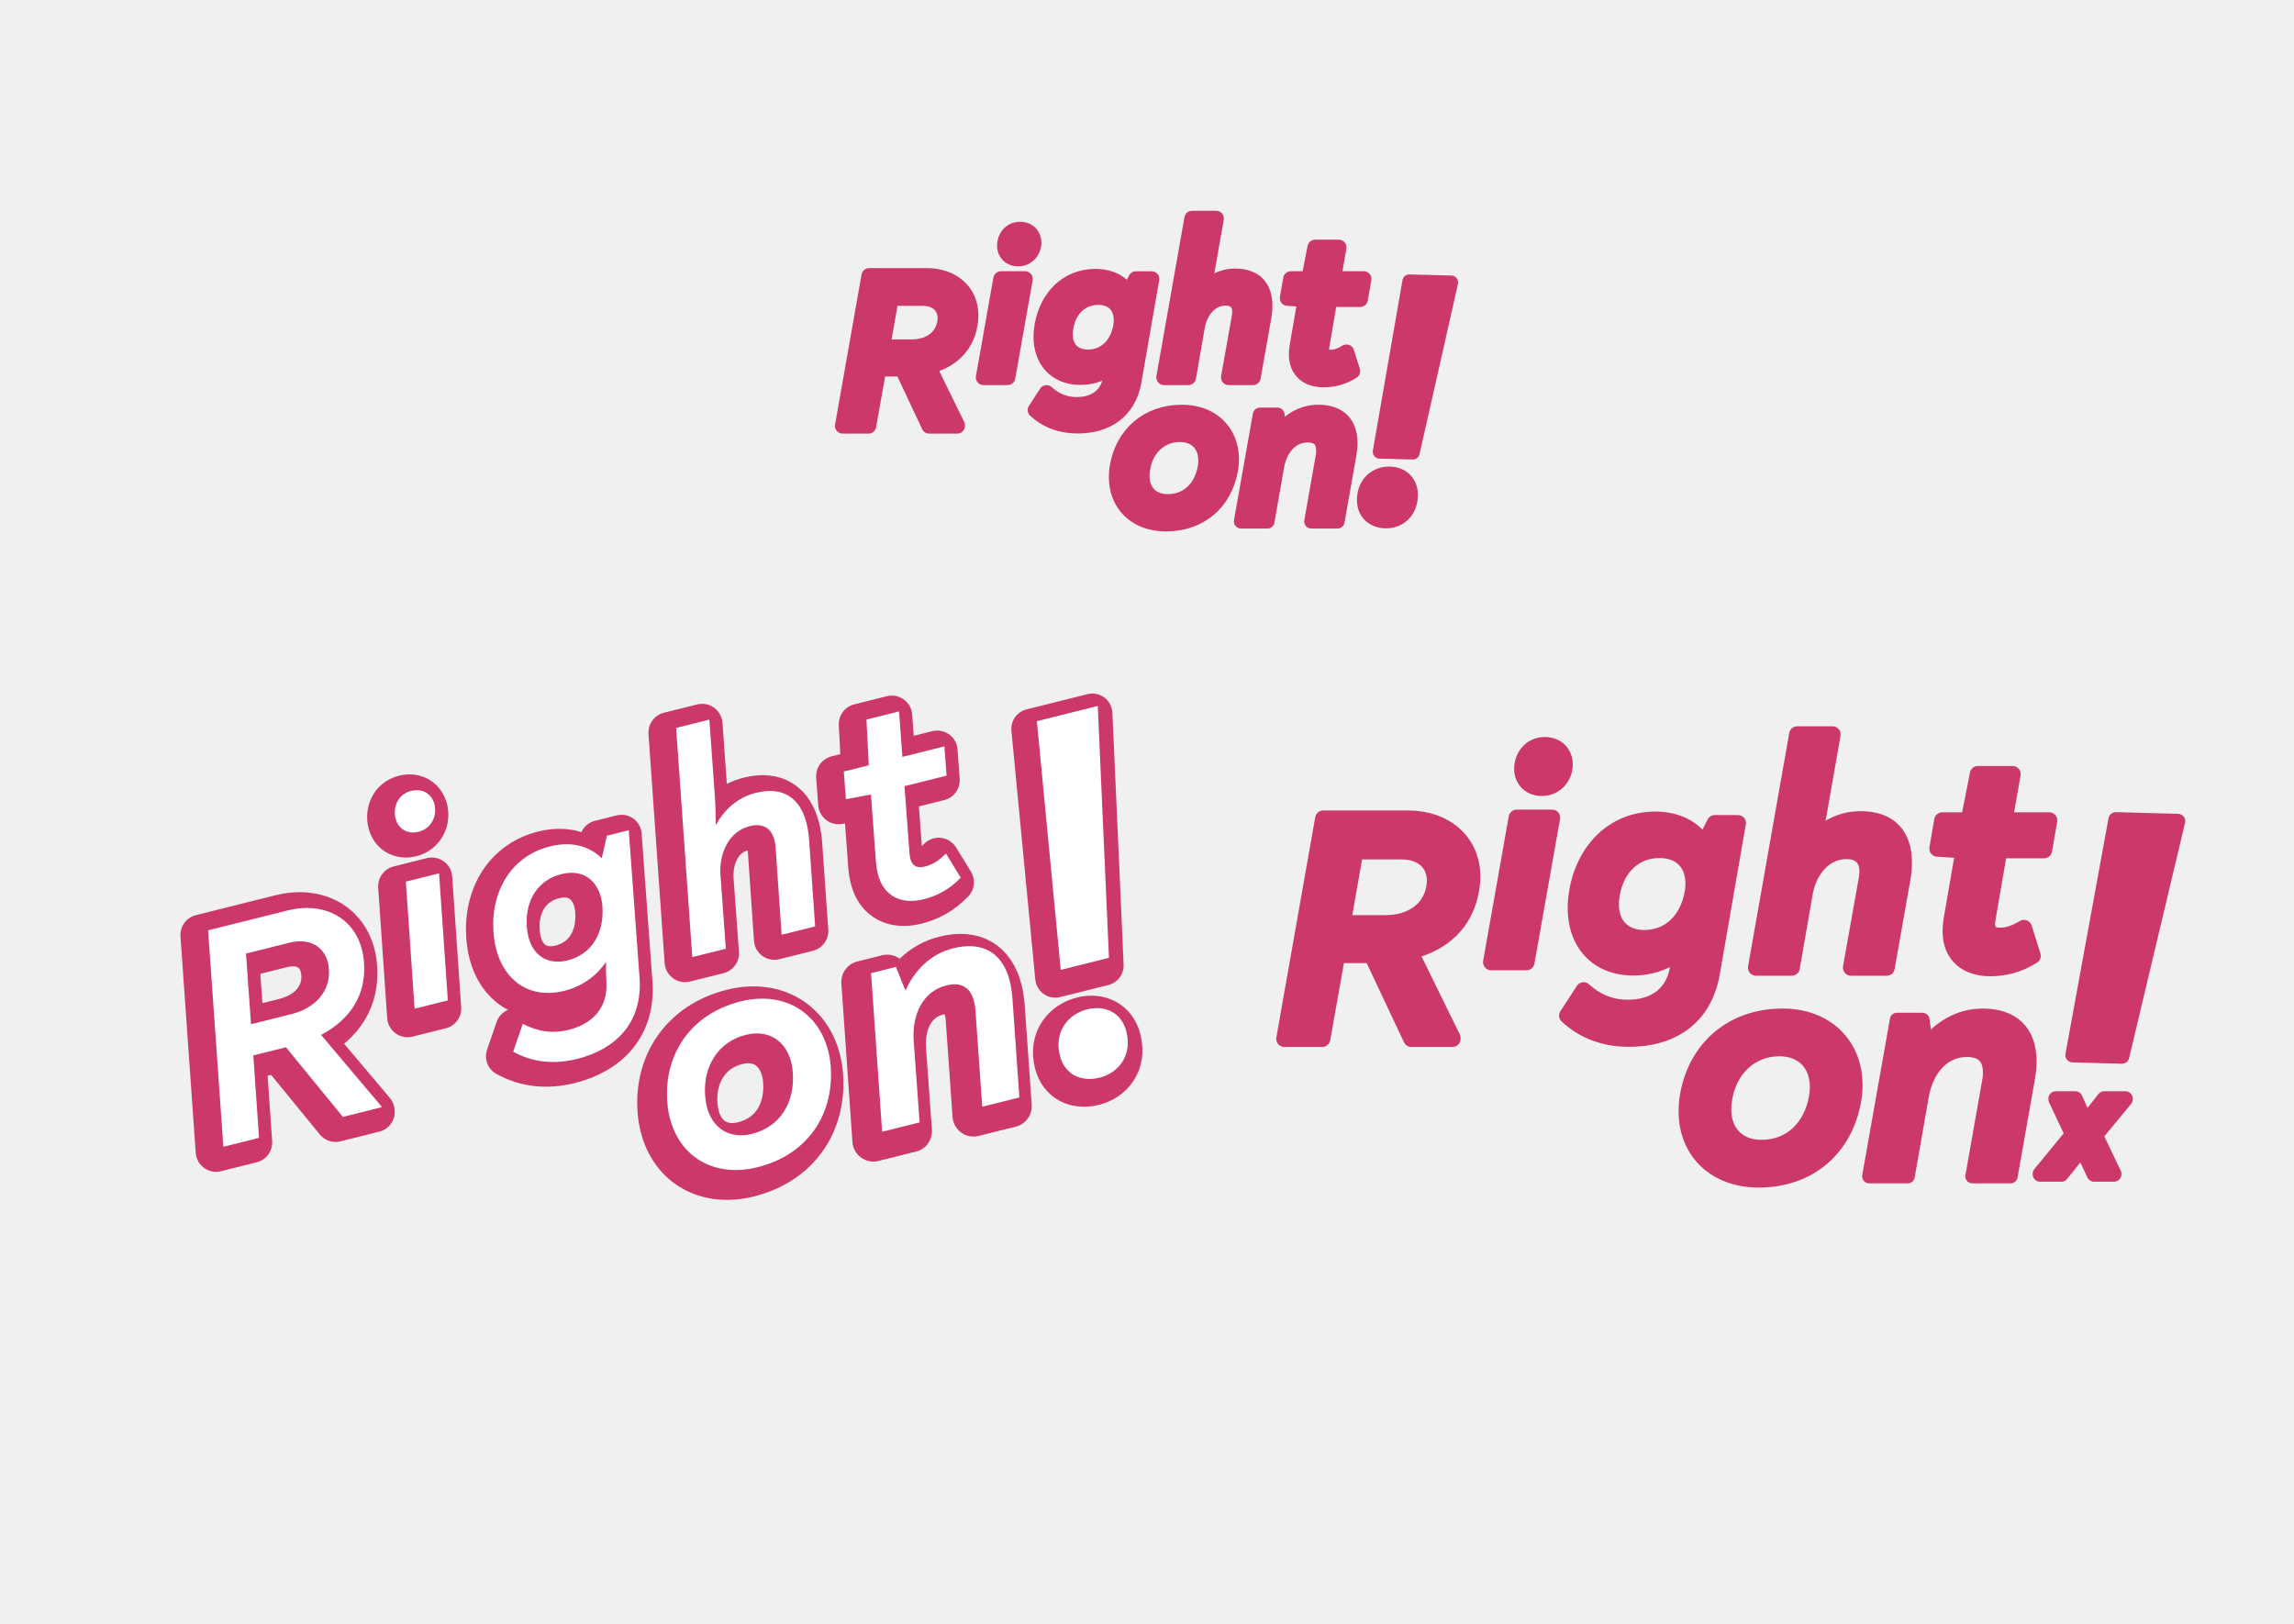
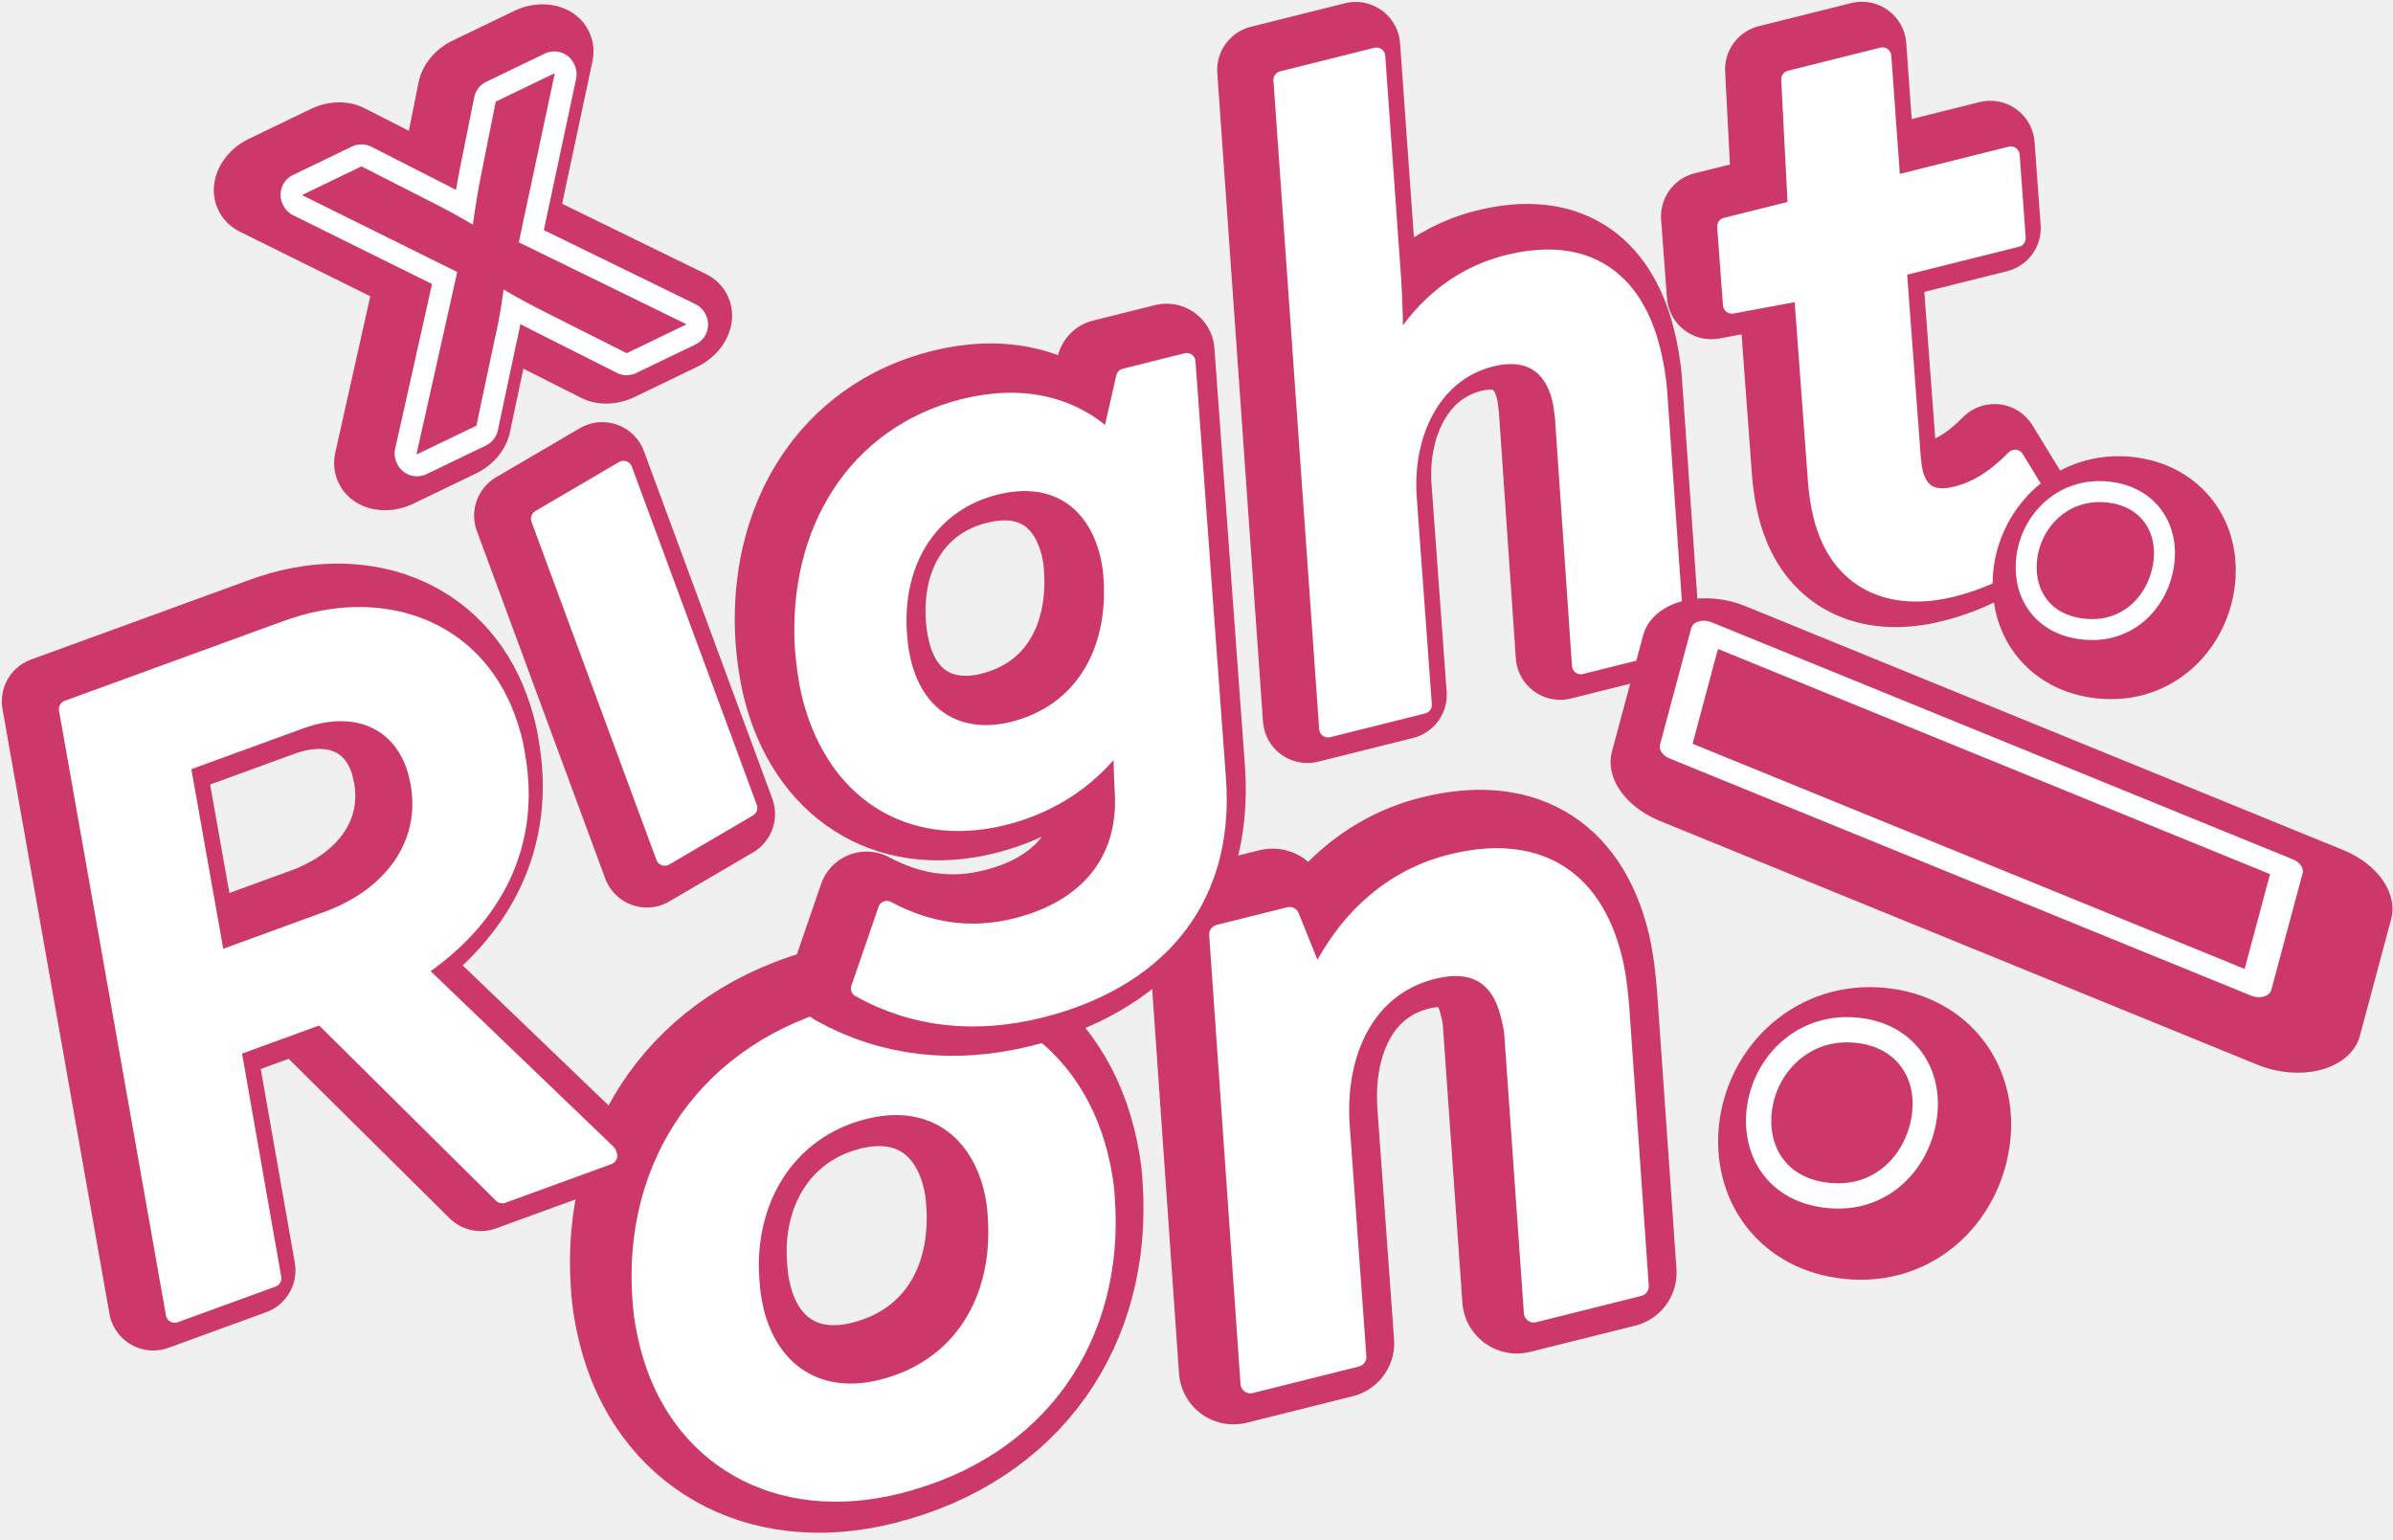
- <svg xmlns="http://www.w3.org/2000/svg" width="100%" height="100%" viewBox="0 0 842 596" version="1.1" xml:space="preserve" style="fill-rule:evenodd;clip-rule:evenodd;stroke-linecap:square;stroke-linejoin:round;stroke-miterlimit:1.414;">
-   <g transform="matrix(1,0,0,1,-892,0)">
-     <rect id="Artboard2" x="892" y="0" width="842" height="596" style="fill:none;" />
-     <g id="Artboard21">
-       <g transform="matrix(0.970147,-0.242518,0.242518,0.970147,-221.177,356.877)">
-         <g transform="matrix(1.68378,0,0,0.748035,-1123.48,149.863)">
-           <g transform="matrix(68.5065,0,0,154.204,1341.83,271.578)">
-             <path d="M0.62,-0.459C0.623,-0.473 0.624,-0.487 0.624,-0.501C0.624,-0.61 0.539,-0.68 0.426,-0.68L0.164,-0.68L0.044,0L0.161,0L0.207,-0.259L0.314,-0.259L0.436,0L0.563,0L0.563,-0.003L0.432,-0.27C0.535,-0.295 0.603,-0.36 0.62,-0.459ZM0.507,-0.467C0.495,-0.397 0.434,-0.357 0.357,-0.357L0.224,-0.357L0.263,-0.579L0.405,-0.579C0.47,-0.579 0.509,-0.542 0.509,-0.488C0.509,-0.481 0.508,-0.474 0.507,-0.467Z" style="fill:rgb(204,56,106);fill-rule:nonzero;stroke:rgb(204,56,106);stroke-width:0.13px;" />
+ <svg xmlns="http://www.w3.org/2000/svg" width="100%" height="100%" viewBox="0 0 272 175" version="1.1" xml:space="preserve" style="fill-rule:evenodd;clip-rule:evenodd;stroke-linecap:square;stroke-linejoin:round;stroke-miterlimit:1.414;">
+   <g transform="matrix(1,0,0,1,-1370.2,-313.76)">
+     <g transform="matrix(0.876449,0,0,0.876449,499.189,86.7554)">
+       <g transform="matrix(0.970147,-0.242518,0.242518,0.970147,-401.53,325.837)">
+         <g>
+           <g transform="matrix(128.845,0,0,128.845,1403.12,484.699)">
+             <path d="M0.243,0.012C0.39,0.012 0.491,-0.08 0.515,-0.215C0.518,-0.23 0.519,-0.246 0.519,-0.26C0.519,-0.376 0.436,-0.458 0.311,-0.458C0.164,-0.458 0.062,-0.364 0.039,-0.231C0.036,-0.215 0.035,-0.2 0.035,-0.185C0.035,-0.069 0.118,0.012 0.243,0.012ZM0.251,-0.084C0.185,-0.084 0.145,-0.127 0.145,-0.191C0.145,-0.201 0.146,-0.211 0.148,-0.222C0.161,-0.301 0.219,-0.362 0.302,-0.362C0.369,-0.362 0.409,-0.318 0.409,-0.254C0.409,-0.244 0.408,-0.234 0.406,-0.224C0.391,-0.141 0.334,-0.084 0.251,-0.084Z" style="fill:rgb(204,56,106);fill-rule:nonzero;stroke:rgb(204,56,106);stroke-width:0.11px;" />
          </g>
-           <g transform="matrix(68.5065,0,0,154.204,1390.33,235.842)">
-             <path d="M0.182,-0.59C0.224,-0.59 0.252,-0.625 0.252,-0.662C0.252,-0.695 0.23,-0.722 0.19,-0.722C0.147,-0.722 0.121,-0.686 0.121,-0.649C0.121,-0.617 0.143,-0.59 0.182,-0.59ZM0.031,-0.036L0.14,-0.036L0.213,-0.446L0.104,-0.446L0.031,-0.036Z" style="fill:rgb(204,56,106);fill-rule:nonzero;stroke:rgb(204,56,106);stroke-width:0.13px;" />
+           <g transform="matrix(128.845,0,0,128.845,1478.9,484.699)">
+             <path d="M0.347,-0.458C0.278,-0.458 0.223,-0.421 0.186,-0.374L0.176,-0.446L0.103,-0.446L0.024,0L0.134,0L0.174,-0.229C0.187,-0.303 0.233,-0.36 0.303,-0.36C0.347,-0.36 0.368,-0.337 0.368,-0.297C0.368,-0.29 0.368,-0.281 0.366,-0.272L0.318,0L0.427,0L0.476,-0.277C0.479,-0.295 0.481,-0.312 0.481,-0.327C0.481,-0.413 0.432,-0.458 0.347,-0.458Z" style="fill:rgb(204,56,106);fill-rule:nonzero;stroke:rgb(204,56,106);stroke-width:0.11px;" />
          </g>
-           <g transform="matrix(67.3155,0,0,151.523,1410.65,236.717)">
-             <path d="M0.472,-0.446L0.438,-0.379C0.407,-0.43 0.353,-0.457 0.285,-0.457C0.157,-0.457 0.064,-0.365 0.04,-0.233C0.037,-0.214 0.035,-0.197 0.035,-0.179C0.035,-0.069 0.103,0.008 0.216,0.008C0.273,0.008 0.326,-0.011 0.37,-0.05C0.364,-0.028 0.359,-0.005 0.355,0.016C0.34,0.092 0.283,0.134 0.199,0.134C0.145,0.134 0.1,0.115 0.06,0.079L0.008,0.159C0.059,0.207 0.125,0.232 0.203,0.232C0.333,0.232 0.438,0.169 0.463,0.026L0.545,-0.446L0.472,-0.446ZM0.402,-0.225C0.387,-0.144 0.333,-0.085 0.25,-0.085C0.189,-0.085 0.146,-0.123 0.146,-0.19C0.146,-0.201 0.147,-0.211 0.149,-0.223C0.164,-0.309 0.223,-0.361 0.298,-0.361C0.369,-0.361 0.405,-0.316 0.405,-0.255C0.405,-0.245 0.404,-0.235 0.402,-0.225Z" style="fill:rgb(204,56,106);fill-rule:nonzero;stroke:rgb(204,56,106);stroke-width:0.13px;" />
-           </g>
-           <g transform="matrix(68.5065,0,0,154.204,1452.33,237.08)">
-             <path d="M0.025,0L0.135,0L0.175,-0.23C0.187,-0.299 0.234,-0.36 0.304,-0.36C0.347,-0.36 0.369,-0.336 0.369,-0.297C0.369,-0.29 0.368,-0.283 0.367,-0.275L0.318,0L0.428,0L0.477,-0.277C0.48,-0.294 0.481,-0.31 0.481,-0.325C0.481,-0.408 0.437,-0.458 0.348,-0.458C0.287,-0.458 0.237,-0.43 0.199,-0.389C0.207,-0.421 0.213,-0.447 0.218,-0.475L0.261,-0.72L0.152,-0.72L0.025,0Z" style="fill:rgb(204,56,106);fill-rule:nonzero;stroke:rgb(204,56,106);stroke-width:0.13px;" />
-           </g>
-           <g transform="matrix(68.5065,0,0,154.204,1492.27,235.538)">
-             <path d="M0.201,0.01C0.246,0.01 0.289,-0.001 0.332,-0.028L0.305,-0.114C0.277,-0.097 0.254,-0.09 0.231,-0.09C0.206,-0.09 0.191,-0.1 0.191,-0.126C0.191,-0.132 0.192,-0.138 0.193,-0.145L0.229,-0.354L0.367,-0.354L0.383,-0.446L0.245,-0.446L0.27,-0.589L0.163,-0.589L0.135,-0.446L0.053,-0.446L0.038,-0.359L0.119,-0.354L0.082,-0.14C0.08,-0.127 0.079,-0.115 0.079,-0.104C0.079,-0.028 0.13,0.01 0.201,0.01Z" style="fill:rgb(204,56,106);fill-rule:nonzero;stroke:rgb(204,56,106);stroke-width:0.13px;" />
-           </g>
-         </g>
-         <g transform="matrix(1,0,0,1,-137.831,-77.7453)">
-           <g transform="matrix(128.845,0,0,128.845,1434.94,485.401)">
-             <path d="M0.243,0.012C0.39,0.012 0.491,-0.08 0.515,-0.215C0.518,-0.23 0.519,-0.246 0.519,-0.26C0.519,-0.376 0.436,-0.458 0.311,-0.458C0.164,-0.458 0.062,-0.364 0.039,-0.231C0.036,-0.215 0.035,-0.2 0.035,-0.185C0.035,-0.069 0.118,0.012 0.243,0.012ZM0.251,-0.084C0.185,-0.084 0.145,-0.127 0.145,-0.191C0.145,-0.201 0.146,-0.211 0.148,-0.222C0.161,-0.301 0.219,-0.362 0.302,-0.362C0.369,-0.362 0.409,-0.318 0.409,-0.254C0.409,-0.244 0.408,-0.234 0.406,-0.224C0.391,-0.141 0.334,-0.084 0.251,-0.084Z" style="fill:rgb(204,56,106);fill-rule:nonzero;stroke:rgb(204,56,106);stroke-width:0.12px;" />
-           </g>
-           <g transform="matrix(128.845,0,0,128.845,1510.72,485.401)">
-             <path d="M0.347,-0.458C0.278,-0.458 0.223,-0.421 0.186,-0.374L0.176,-0.446L0.103,-0.446L0.024,0L0.134,0L0.174,-0.229C0.187,-0.303 0.233,-0.36 0.303,-0.36C0.347,-0.36 0.368,-0.337 0.368,-0.297C0.368,-0.29 0.368,-0.281 0.366,-0.272L0.318,0L0.427,0L0.476,-0.277C0.479,-0.295 0.481,-0.312 0.481,-0.327C0.481,-0.413 0.432,-0.458 0.347,-0.458Z" style="fill:rgb(204,56,106);fill-rule:nonzero;stroke:rgb(204,56,106);stroke-width:0.12px;" />
-           </g>
-           <g transform="matrix(184.342,0,0,184.342,1578.14,483.189)">
-             <path d="M0.081,-0.215L0.18,-0.215L0.211,-0.367L0.28,-0.707L0.155,-0.707L0.081,-0.215ZM0.104,0.012C0.142,0.012 0.178,-0.014 0.178,-0.064C0.178,-0.103 0.15,-0.126 0.113,-0.126C0.075,-0.126 0.038,-0.1 0.038,-0.05C0.038,-0.011 0.066,0.012 0.104,0.012Z" style="fill:rgb(204,56,106);fill-rule:nonzero;stroke:rgb(204,56,106);stroke-width:0.08px;" />
-           </g>
-         </g>
-         <g transform="matrix(1.68378,0,0,0.748035,-1123.48,147.863)">
-           <g transform="matrix(68.5065,0,0,154.204,1343.61,272.915)">
-             <path d="M0.62,-0.459C0.623,-0.473 0.624,-0.487 0.624,-0.501C0.624,-0.61 0.539,-0.68 0.426,-0.68L0.164,-0.68L0.044,0L0.161,0L0.207,-0.259L0.314,-0.259L0.436,0L0.563,0L0.563,-0.003L0.432,-0.27C0.535,-0.295 0.603,-0.36 0.62,-0.459ZM0.507,-0.467C0.495,-0.397 0.434,-0.357 0.357,-0.357L0.224,-0.357L0.263,-0.579L0.405,-0.579C0.47,-0.579 0.509,-0.542 0.509,-0.488C0.509,-0.481 0.508,-0.474 0.507,-0.467Z" style="fill:white;fill-rule:nonzero;" />
-           </g>
-           <g transform="matrix(68.5065,0,0,154.204,1392.11,237.178)">
-             <path d="M0.182,-0.59C0.224,-0.59 0.252,-0.625 0.252,-0.662C0.252,-0.695 0.23,-0.722 0.19,-0.722C0.147,-0.722 0.121,-0.686 0.121,-0.649C0.121,-0.617 0.143,-0.59 0.182,-0.59ZM0.033,-0.047L0.142,-0.047L0.213,-0.446L0.104,-0.446L0.033,-0.047Z" style="fill:white;fill-rule:nonzero;" />
-           </g>
-           <g transform="matrix(67.3155,0,0,151.523,1412.41,238.031)">
-             <path d="M0.472,-0.446L0.438,-0.379C0.407,-0.43 0.353,-0.457 0.285,-0.457C0.157,-0.457 0.064,-0.365 0.04,-0.233C0.037,-0.214 0.035,-0.197 0.035,-0.179C0.035,-0.069 0.103,0.008 0.216,0.008C0.273,0.008 0.326,-0.011 0.37,-0.05C0.364,-0.028 0.359,-0.005 0.355,0.016C0.34,0.092 0.283,0.134 0.199,0.134C0.145,0.134 0.1,0.115 0.06,0.079L0.008,0.159C0.059,0.207 0.125,0.232 0.203,0.232C0.333,0.232 0.438,0.169 0.463,0.026L0.545,-0.446L0.472,-0.446ZM0.402,-0.225C0.387,-0.144 0.333,-0.085 0.25,-0.085C0.189,-0.085 0.146,-0.123 0.146,-0.19C0.146,-0.201 0.147,-0.211 0.149,-0.223C0.164,-0.309 0.223,-0.361 0.298,-0.361C0.369,-0.361 0.405,-0.316 0.405,-0.255C0.405,-0.245 0.404,-0.235 0.402,-0.225Z" style="fill:white;fill-rule:nonzero;" />
-           </g>
-           <g transform="matrix(68.5065,0,0,154.204,1454.11,238.417)">
-             <path d="M0.025,0L0.135,0L0.175,-0.23C0.187,-0.299 0.234,-0.36 0.304,-0.36C0.347,-0.36 0.369,-0.336 0.369,-0.297C0.369,-0.29 0.368,-0.283 0.367,-0.275L0.318,0L0.428,0L0.477,-0.277C0.48,-0.294 0.481,-0.31 0.481,-0.325C0.481,-0.408 0.437,-0.458 0.348,-0.458C0.287,-0.458 0.237,-0.43 0.199,-0.389C0.207,-0.421 0.213,-0.447 0.218,-0.475L0.261,-0.72L0.152,-0.72L0.025,0Z" style="fill:white;fill-rule:nonzero;" />
-           </g>
-           <g transform="matrix(68.5065,0,0,154.204,1494.05,236.875)">
-             <path d="M0.201,0.01C0.246,0.01 0.289,-0.001 0.332,-0.028L0.305,-0.114C0.277,-0.097 0.254,-0.09 0.231,-0.09C0.206,-0.09 0.191,-0.1 0.191,-0.126C0.191,-0.132 0.192,-0.138 0.193,-0.145L0.229,-0.354L0.367,-0.354L0.383,-0.446L0.245,-0.446L0.27,-0.589L0.163,-0.589L0.135,-0.446L0.053,-0.446L0.038,-0.359L0.119,-0.354L0.082,-0.14C0.08,-0.127 0.079,-0.115 0.079,-0.104C0.079,-0.028 0.13,0.01 0.201,0.01Z" style="fill:white;fill-rule:nonzero;" />
-           </g>
-         </g>
-         <g transform="matrix(1,0,0,1,-129.956,-80.1017)">
-           <g transform="matrix(128.845,0,0,128.845,1430.94,485.401)">
-             <path d="M0.243,0.012C0.39,0.012 0.491,-0.08 0.515,-0.215C0.518,-0.23 0.519,-0.246 0.519,-0.26C0.519,-0.376 0.436,-0.458 0.311,-0.458C0.164,-0.458 0.062,-0.364 0.039,-0.231C0.036,-0.215 0.035,-0.2 0.035,-0.185C0.035,-0.069 0.118,0.012 0.243,0.012ZM0.251,-0.084C0.185,-0.084 0.145,-0.127 0.145,-0.191C0.145,-0.201 0.146,-0.211 0.148,-0.222C0.161,-0.301 0.219,-0.362 0.302,-0.362C0.369,-0.362 0.409,-0.318 0.409,-0.254C0.409,-0.244 0.408,-0.234 0.406,-0.224C0.391,-0.141 0.334,-0.084 0.251,-0.084Z" style="fill:white;fill-rule:nonzero;" />
-           </g>
-           <g transform="matrix(128.845,0,0,128.845,1506.72,485.401)">
-             <path d="M0.347,-0.458C0.278,-0.458 0.223,-0.421 0.186,-0.374L0.176,-0.446L0.103,-0.446L0.024,0L0.134,0L0.174,-0.229C0.187,-0.303 0.233,-0.36 0.303,-0.36C0.347,-0.36 0.368,-0.337 0.368,-0.297C0.368,-0.29 0.368,-0.281 0.366,-0.272L0.318,0L0.427,0L0.476,-0.277C0.479,-0.295 0.481,-0.312 0.481,-0.327C0.481,-0.413 0.432,-0.458 0.347,-0.458Z" style="fill:white;fill-rule:nonzero;" />
-           </g>
-           <g transform="matrix(184.342,0,0,184.342,1572.89,483.289)">
-             <path d="M0.081,-0.215L0.18,-0.215L0.28,-0.707L0.155,-0.707L0.081,-0.215ZM0.104,0.012C0.142,0.012 0.178,-0.014 0.178,-0.064C0.178,-0.103 0.15,-0.126 0.113,-0.126C0.075,-0.126 0.038,-0.1 0.038,-0.05C0.038,-0.011 0.066,0.012 0.104,0.012Z" style="fill:white;fill-rule:nonzero;" />
+           <g transform="matrix(1,0,0,1,3.26718,-0.416053)">
+             <g transform="matrix(128.845,0,0,128.845,1401.55,487.367)">
+               <path d="M0.243,0.012C0.39,0.012 0.491,-0.08 0.515,-0.215C0.518,-0.23 0.519,-0.246 0.519,-0.26C0.519,-0.376 0.436,-0.458 0.311,-0.458C0.164,-0.458 0.062,-0.364 0.039,-0.231C0.036,-0.215 0.035,-0.2 0.035,-0.185C0.035,-0.069 0.118,0.012 0.243,0.012ZM0.251,-0.084C0.185,-0.084 0.145,-0.127 0.145,-0.191C0.145,-0.201 0.146,-0.211 0.148,-0.222C0.161,-0.301 0.219,-0.362 0.302,-0.362C0.369,-0.362 0.409,-0.318 0.409,-0.254C0.409,-0.244 0.408,-0.234 0.406,-0.224C0.391,-0.141 0.334,-0.084 0.251,-0.084Z" style="fill:white;fill-rule:nonzero;stroke:white;stroke-width:0.02px;stroke-linecap:butt;" />
+             </g>
+             <g transform="matrix(128.845,0,0,128.845,1477.33,487.367)">
+               <path d="M0.347,-0.458C0.278,-0.458 0.223,-0.421 0.186,-0.374L0.176,-0.446L0.103,-0.446L0.024,0L0.134,0L0.174,-0.229C0.187,-0.303 0.233,-0.36 0.303,-0.36C0.347,-0.36 0.368,-0.337 0.368,-0.297C0.368,-0.29 0.368,-0.281 0.366,-0.272L0.318,0L0.427,0L0.476,-0.277C0.479,-0.295 0.481,-0.312 0.481,-0.327C0.481,-0.413 0.432,-0.458 0.347,-0.458Z" style="fill:white;fill-rule:nonzero;stroke:white;stroke-width:0.02px;stroke-linecap:butt;" />
+             </g>
          </g>
        </g>
      </g>
-       <g transform="matrix(0.681221,0,0,0.681221,415.968,-84.8223)">
-         <g transform="matrix(1.73591,0,0,0.771194,-1194.98,143.543)">
-           <g transform="matrix(68.5065,0,0,154.204,1349.48,272.915)">
-             <path d="M0.62,-0.459C0.623,-0.473 0.624,-0.487 0.624,-0.501C0.624,-0.61 0.539,-0.68 0.426,-0.68L0.164,-0.68L0.044,0L0.161,0L0.207,-0.259L0.314,-0.259L0.436,0L0.563,0L0.563,-0.003L0.432,-0.27C0.535,-0.295 0.603,-0.36 0.62,-0.459ZM0.507,-0.467C0.495,-0.397 0.434,-0.357 0.357,-0.357L0.224,-0.357L0.263,-0.579L0.405,-0.579C0.47,-0.579 0.509,-0.542 0.509,-0.488C0.509,-0.481 0.508,-0.474 0.507,-0.467Z" style="fill:rgb(204,56,106);fill-rule:nonzero;stroke:rgb(204,56,106);stroke-width:0.07px;stroke-linecap:butt;" />
+       <g transform="matrix(1.63351,-0.408347,0.181412,0.725704,-1245.85,773.903)">
+         <g transform="matrix(68.1314,-16.1152,7.15934,153.359,1348.64,285.166)">
+           <path d="M0.62,-0.459C0.623,-0.473 0.624,-0.487 0.624,-0.501C0.624,-0.61 0.539,-0.68 0.426,-0.68L0.164,-0.68L0.044,0L0.161,0L0.207,-0.259L0.314,-0.259L0.436,0L0.563,0L0.563,-0.003L0.432,-0.27C0.535,-0.295 0.603,-0.36 0.62,-0.459ZM0.507,-0.467C0.495,-0.397 0.434,-0.357 0.357,-0.357L0.224,-0.357L0.263,-0.579L0.405,-0.579C0.47,-0.579 0.509,-0.542 0.509,-0.488C0.509,-0.481 0.508,-0.474 0.507,-0.467Z" style="fill:rgb(204,56,106);fill-rule:nonzero;stroke:rgb(204,56,106);stroke-width:0.1px;stroke-miterlimit:2;" />
+         </g>
+         <g transform="matrix(67.3155,0,2.1028e-15,151.523,1408.49,234.123)">
+           <path d="M0.472,-0.446L0.438,-0.379C0.407,-0.43 0.353,-0.457 0.285,-0.457C0.157,-0.457 0.064,-0.365 0.04,-0.233C0.037,-0.214 0.035,-0.197 0.035,-0.179C0.035,-0.069 0.103,0.008 0.216,0.008C0.273,0.008 0.326,-0.011 0.37,-0.05C0.364,-0.028 0.359,-0.005 0.355,0.016C0.34,0.092 0.283,0.134 0.199,0.134C0.145,0.134 0.1,0.115 0.06,0.079L0.008,0.159C0.059,0.207 0.125,0.232 0.203,0.232C0.333,0.232 0.438,0.169 0.463,0.026L0.545,-0.446L0.472,-0.446ZM0.402,-0.225C0.387,-0.144 0.333,-0.085 0.25,-0.085C0.189,-0.085 0.146,-0.123 0.146,-0.19C0.146,-0.201 0.147,-0.211 0.149,-0.223C0.164,-0.309 0.223,-0.361 0.298,-0.361C0.369,-0.361 0.405,-0.316 0.405,-0.255C0.405,-0.245 0.404,-0.235 0.402,-0.225Z" style="fill:rgb(204,56,106);fill-rule:nonzero;stroke:rgb(204,56,106);stroke-width:0.11px;stroke-miterlimit:2;" />
+         </g>
+         <g transform="matrix(68.5065,0,4.28001e-15,154.204,1447.14,234.162)">
+           <path d="M0.025,0L0.135,0L0.175,-0.23C0.187,-0.299 0.234,-0.36 0.304,-0.36C0.347,-0.36 0.369,-0.336 0.369,-0.297C0.369,-0.29 0.368,-0.283 0.367,-0.275L0.318,0L0.428,0L0.477,-0.277C0.48,-0.294 0.481,-0.31 0.481,-0.325C0.481,-0.408 0.437,-0.458 0.348,-0.458C0.287,-0.458 0.237,-0.43 0.199,-0.389C0.207,-0.421 0.213,-0.447 0.218,-0.475L0.261,-0.72L0.152,-0.72L0.025,0Z" style="fill:rgb(204,56,106);fill-rule:nonzero;stroke:rgb(204,56,106);stroke-width:0.1px;stroke-miterlimit:2;" />
+         </g>
+         <g transform="matrix(68.5065,0,2.14001e-15,154.204,1484.35,235.214)">
+           <path d="M0.201,0.01C0.246,0.01 0.289,-0.001 0.332,-0.028L0.305,-0.114C0.277,-0.097 0.254,-0.09 0.231,-0.09C0.206,-0.09 0.191,-0.1 0.191,-0.126C0.191,-0.132 0.192,-0.138 0.193,-0.145L0.229,-0.354L0.367,-0.354L0.383,-0.446L0.245,-0.446L0.27,-0.589L0.163,-0.589L0.135,-0.446L0.053,-0.446L0.038,-0.359L0.119,-0.354L0.082,-0.14C0.08,-0.127 0.079,-0.115 0.079,-0.104C0.079,-0.028 0.13,0.01 0.201,0.01Z" style="fill:rgb(204,56,106);fill-rule:nonzero;stroke:rgb(204,56,106);stroke-width:0.1px;stroke-miterlimit:2;" />
+         </g>
+         <g transform="matrix(1,4.44089e-16,6.93889e-17,1,-0.432097,1.21711)">
+           <g transform="matrix(68.1314,-16.1152,7.15934,153.359,1350.53,286.171)">
+             <path d="M0.62,-0.459C0.623,-0.473 0.624,-0.487 0.624,-0.501C0.624,-0.61 0.539,-0.68 0.426,-0.68L0.164,-0.68L0.044,0L0.161,0L0.207,-0.259L0.314,-0.259L0.436,0L0.563,0L0.563,-0.003L0.432,-0.27C0.535,-0.295 0.603,-0.36 0.62,-0.459ZM0.507,-0.467C0.495,-0.397 0.434,-0.357 0.357,-0.357L0.224,-0.357L0.263,-0.579L0.405,-0.579C0.47,-0.579 0.509,-0.542 0.509,-0.488C0.509,-0.481 0.508,-0.474 0.507,-0.467Z" style="fill:white;fill-rule:nonzero;stroke:white;stroke-width:0.02px;stroke-miterlimit:2;" />
          </g>
-           <g transform="matrix(68.5065,0,0,154.204,1394.51,239.01)">
-             <path d="M0.182,-0.538C0.224,-0.538 0.252,-0.573 0.252,-0.61C0.252,-0.643 0.23,-0.67 0.19,-0.67C0.147,-0.67 0.121,-0.634 0.121,-0.597C0.121,-0.565 0.143,-0.538 0.182,-0.538ZM0.025,0L0.134,0L0.213,-0.446L0.104,-0.446L0.025,0Z" style="fill:rgb(204,56,106);fill-rule:nonzero;stroke:rgb(204,56,106);stroke-width:0.07px;stroke-linecap:butt;" />
+           <g transform="matrix(67.3155,0,0,151.523,1410.25,235.437)">
+             <path d="M0.472,-0.446L0.438,-0.379C0.407,-0.43 0.353,-0.457 0.285,-0.457C0.157,-0.457 0.064,-0.365 0.04,-0.233C0.037,-0.214 0.035,-0.197 0.035,-0.179C0.035,-0.069 0.103,0.008 0.216,0.008C0.273,0.008 0.326,-0.011 0.37,-0.05C0.364,-0.028 0.359,-0.005 0.355,0.016C0.34,0.092 0.283,0.134 0.199,0.134C0.145,0.134 0.1,0.115 0.06,0.079L0.008,0.159C0.059,0.207 0.125,0.232 0.203,0.232C0.333,0.232 0.438,0.169 0.463,0.026L0.545,-0.446L0.472,-0.446ZM0.402,-0.225C0.387,-0.144 0.333,-0.085 0.25,-0.085C0.189,-0.085 0.146,-0.123 0.146,-0.19C0.146,-0.201 0.147,-0.211 0.149,-0.223C0.164,-0.309 0.223,-0.361 0.298,-0.361C0.369,-0.361 0.405,-0.316 0.405,-0.255C0.405,-0.245 0.404,-0.235 0.402,-0.225Z" style="fill:white;fill-rule:nonzero;stroke:white;stroke-width:0.02px;stroke-miterlimit:2;" />
          </g>
-           <g transform="matrix(67.3155,0,0,151.523,1411.73,237.761)">
-             <path d="M0.472,-0.446L0.438,-0.379C0.407,-0.43 0.353,-0.457 0.285,-0.457C0.157,-0.457 0.064,-0.365 0.04,-0.233C0.037,-0.214 0.035,-0.197 0.035,-0.179C0.035,-0.069 0.103,0.008 0.216,0.008C0.273,0.008 0.326,-0.011 0.37,-0.05C0.364,-0.028 0.359,-0.005 0.355,0.016C0.34,0.092 0.283,0.134 0.199,0.134C0.145,0.134 0.1,0.115 0.06,0.079L0.008,0.159C0.059,0.207 0.125,0.232 0.203,0.232C0.333,0.232 0.438,0.169 0.463,0.026L0.545,-0.446L0.472,-0.446ZM0.402,-0.225C0.387,-0.144 0.333,-0.085 0.25,-0.085C0.189,-0.085 0.146,-0.123 0.146,-0.19C0.146,-0.201 0.147,-0.211 0.149,-0.223C0.164,-0.309 0.223,-0.361 0.298,-0.361C0.369,-0.361 0.405,-0.316 0.405,-0.255C0.405,-0.245 0.404,-0.235 0.402,-0.225Z" style="fill:rgb(204,56,106);fill-rule:nonzero;stroke:rgb(204,56,106);stroke-width:0.07px;stroke-linecap:butt;" />
+           <g transform="matrix(65.7426,-43.359,19.2627,147.982,1395.89,236.153)">
+             <path d="M0.031,-0.036L0.14,-0.036L0.213,-0.446L0.104,-0.446L0.031,-0.036Z" style="fill:rgb(204,56,106);fill-rule:nonzero;stroke:rgb(204,56,106);stroke-width:0.1px;stroke-miterlimit:2;" />
          </g>
-           <g transform="matrix(68.5065,0,0,154.204,1450.53,239.01)">
-             <path d="M0.025,0L0.135,0L0.175,-0.23C0.187,-0.299 0.234,-0.36 0.304,-0.36C0.347,-0.36 0.369,-0.336 0.369,-0.297C0.369,-0.29 0.368,-0.283 0.367,-0.275L0.318,0L0.428,0L0.477,-0.277C0.48,-0.294 0.481,-0.31 0.481,-0.325C0.481,-0.408 0.437,-0.458 0.348,-0.458C0.287,-0.458 0.237,-0.43 0.199,-0.389C0.207,-0.421 0.213,-0.447 0.218,-0.475L0.261,-0.72L0.152,-0.72L0.025,0Z" style="fill:rgb(204,56,106);fill-rule:nonzero;stroke:rgb(204,56,106);stroke-width:0.07px;stroke-linecap:butt;" />
+           <g transform="matrix(65.7426,-43.359,19.2627,147.982,1397.42,237.57)">
+             <path d="M0.033,-0.047L0.142,-0.047L0.213,-0.446L0.104,-0.446L0.033,-0.047Z" style="fill:white;fill-rule:nonzero;stroke:white;stroke-width:0.02px;stroke-miterlimit:2;" />
          </g>
-           <g transform="matrix(68.5065,0,0,154.204,1487.98,239.01)">
-             <path d="M0.201,0.01C0.246,0.01 0.289,-0.001 0.332,-0.028L0.305,-0.114C0.277,-0.097 0.254,-0.09 0.231,-0.09C0.206,-0.09 0.191,-0.1 0.191,-0.126C0.191,-0.132 0.192,-0.138 0.193,-0.145L0.229,-0.354L0.367,-0.354L0.383,-0.446L0.245,-0.446L0.27,-0.589L0.163,-0.589L0.135,-0.446L0.053,-0.446L0.038,-0.359L0.119,-0.354L0.082,-0.14C0.08,-0.127 0.079,-0.115 0.079,-0.104C0.079,-0.028 0.13,0.01 0.201,0.01Z" style="fill:rgb(204,56,106);fill-rule:nonzero;stroke:rgb(204,56,106);stroke-width:0.07px;stroke-linecap:butt;" />
+           <g transform="matrix(68.5065,0,0,154.204,1448.93,235.499)">
+             <path d="M0.025,0L0.135,0L0.175,-0.23C0.187,-0.299 0.234,-0.36 0.304,-0.36C0.347,-0.36 0.369,-0.336 0.369,-0.297C0.369,-0.29 0.368,-0.283 0.367,-0.275L0.318,0L0.428,0L0.477,-0.277C0.48,-0.294 0.481,-0.31 0.481,-0.325C0.481,-0.408 0.437,-0.458 0.348,-0.458C0.287,-0.458 0.237,-0.43 0.199,-0.389C0.207,-0.421 0.213,-0.447 0.218,-0.475L0.261,-0.72L0.152,-0.72L0.025,0Z" style="fill:white;fill-rule:nonzero;stroke:white;stroke-width:0.02px;stroke-miterlimit:2;" />
          </g>
-         </g>
-         <g transform="matrix(1,0,0,1,-135.328,-79.9296)">
-           <g transform="matrix(128.845,0,0,128.845,1430.94,485.401)">
-             <path d="M0.243,0.012C0.39,0.012 0.491,-0.08 0.515,-0.215C0.518,-0.23 0.519,-0.246 0.519,-0.26C0.519,-0.376 0.436,-0.458 0.311,-0.458C0.164,-0.458 0.062,-0.364 0.039,-0.231C0.036,-0.215 0.035,-0.2 0.035,-0.185C0.035,-0.069 0.118,0.012 0.243,0.012ZM0.251,-0.084C0.185,-0.084 0.145,-0.127 0.145,-0.191C0.145,-0.201 0.146,-0.211 0.148,-0.222C0.161,-0.301 0.219,-0.362 0.302,-0.362C0.369,-0.362 0.409,-0.318 0.409,-0.254C0.409,-0.244 0.408,-0.234 0.406,-0.224C0.391,-0.141 0.334,-0.084 0.251,-0.084Z" style="fill:rgb(204,56,106);fill-rule:nonzero;stroke:rgb(204,56,106);stroke-width:0.06px;stroke-linecap:butt;" />
-           </g>
-           <g transform="matrix(128.845,0,0,128.845,1499.72,485.401)">
-             <path d="M0.347,-0.458C0.278,-0.458 0.223,-0.421 0.186,-0.374L0.176,-0.446L0.103,-0.446L0.024,0L0.134,0L0.174,-0.229C0.187,-0.303 0.233,-0.36 0.303,-0.36C0.347,-0.36 0.368,-0.337 0.368,-0.297C0.368,-0.29 0.368,-0.281 0.366,-0.272L0.318,0L0.427,0L0.476,-0.277C0.479,-0.295 0.481,-0.312 0.481,-0.327C0.481,-0.413 0.432,-0.458 0.347,-0.458Z" style="fill:rgb(204,56,106);fill-rule:nonzero;stroke:rgb(204,56,106);stroke-width:0.06px;stroke-linecap:butt;" />
-           </g>
-           <g transform="matrix(181.923,4.91797,-5.0623,187.262,1561.73,482.637)">
-             <path d="M0.081,-0.188L0.18,-0.188L0.28,-0.68L0.155,-0.68L0.081,-0.188ZM0.104,0.012C0.142,0.012 0.178,-0.014 0.178,-0.064C0.178,-0.103 0.15,-0.126 0.113,-0.126C0.075,-0.126 0.038,-0.1 0.038,-0.05C0.038,-0.011 0.066,0.012 0.104,0.012Z" style="fill:rgb(204,56,106);fill-rule:nonzero;stroke:rgb(204,56,106);stroke-width:0.04px;stroke-linecap:butt;" />
+           <g transform="matrix(68.5065,0,0,154.204,1486.13,236.551)">
+             <path d="M0.201,0.01C0.246,0.01 0.289,-0.001 0.332,-0.028L0.305,-0.114C0.277,-0.097 0.254,-0.09 0.231,-0.09C0.206,-0.09 0.191,-0.1 0.191,-0.126C0.191,-0.132 0.192,-0.138 0.193,-0.145L0.229,-0.354L0.367,-0.354L0.383,-0.446L0.245,-0.446L0.27,-0.589L0.163,-0.589L0.135,-0.446L0.053,-0.446L0.038,-0.359L0.119,-0.354L0.082,-0.14C0.08,-0.127 0.079,-0.115 0.079,-0.104C0.079,-0.028 0.13,0.01 0.201,0.01Z" style="fill:white;fill-rule:nonzero;stroke:white;stroke-width:0.02px;stroke-miterlimit:2;" />
          </g>
        </g>
      </g>
-       <g transform="matrix(1,0,0,1,26.6198,0)">
-         <g transform="matrix(1,0,0,1,183.957,27.3321)">
-           <g transform="matrix(1.73591,0,0,0.771194,-1194.98,143.543)">
-             <g transform="matrix(68.5065,0,0,154.204,1349.48,272.915)">
-               <path d="M0.62,-0.459C0.623,-0.473 0.624,-0.487 0.624,-0.501C0.624,-0.61 0.539,-0.68 0.426,-0.68L0.164,-0.68L0.044,0L0.161,0L0.207,-0.259L0.314,-0.259L0.436,0L0.563,0L0.563,-0.003L0.432,-0.27C0.535,-0.295 0.603,-0.36 0.62,-0.459ZM0.507,-0.467C0.495,-0.397 0.434,-0.357 0.357,-0.357L0.224,-0.357L0.263,-0.579L0.405,-0.579C0.47,-0.579 0.509,-0.542 0.509,-0.488C0.509,-0.481 0.508,-0.474 0.507,-0.467Z" style="fill:rgb(204,56,106);fill-rule:nonzero;stroke:rgb(204,56,106);stroke-width:0.05px;stroke-linecap:butt;" />
-             </g>
-             <g transform="matrix(68.5065,0,0,154.204,1394.51,236.416)">
-               <path d="M0.182,-0.538C0.224,-0.538 0.252,-0.573 0.252,-0.61C0.252,-0.643 0.23,-0.67 0.19,-0.67C0.147,-0.67 0.121,-0.634 0.121,-0.597C0.121,-0.565 0.143,-0.538 0.182,-0.538ZM0.025,0L0.134,0L0.213,-0.446L0.104,-0.446L0.025,0Z" style="fill:rgb(204,56,106);fill-rule:nonzero;stroke:rgb(204,56,106);stroke-width:0.05px;stroke-linecap:butt;" />
-             </g>
-             <g transform="matrix(67.3155,0,0,151.523,1411.73,237.761)">
-               <path d="M0.472,-0.446L0.438,-0.379C0.407,-0.43 0.353,-0.457 0.285,-0.457C0.157,-0.457 0.064,-0.365 0.04,-0.233C0.037,-0.214 0.035,-0.197 0.035,-0.179C0.035,-0.069 0.103,0.008 0.216,0.008C0.273,0.008 0.326,-0.011 0.37,-0.05C0.364,-0.028 0.359,-0.005 0.355,0.016C0.34,0.092 0.283,0.134 0.199,0.134C0.145,0.134 0.1,0.115 0.06,0.079L0.008,0.159C0.059,0.207 0.125,0.232 0.203,0.232C0.333,0.232 0.438,0.169 0.463,0.026L0.545,-0.446L0.472,-0.446ZM0.402,-0.225C0.387,-0.144 0.333,-0.085 0.25,-0.085C0.189,-0.085 0.146,-0.123 0.146,-0.19C0.146,-0.201 0.147,-0.211 0.149,-0.223C0.164,-0.309 0.223,-0.361 0.298,-0.361C0.369,-0.361 0.405,-0.316 0.405,-0.255C0.405,-0.245 0.404,-0.235 0.402,-0.225Z" style="fill:rgb(204,56,106);fill-rule:nonzero;stroke:rgb(204,56,106);stroke-width:0.05px;stroke-linecap:butt;" />
-             </g>
-             <g transform="matrix(68.5065,0,0,154.204,1450.53,239.01)">
-               <path d="M0.025,0L0.135,0L0.175,-0.23C0.187,-0.299 0.234,-0.36 0.304,-0.36C0.347,-0.36 0.369,-0.336 0.369,-0.297C0.369,-0.29 0.368,-0.283 0.367,-0.275L0.318,0L0.428,0L0.477,-0.277C0.48,-0.294 0.481,-0.31 0.481,-0.325C0.481,-0.408 0.437,-0.458 0.348,-0.458C0.287,-0.458 0.237,-0.43 0.199,-0.389C0.207,-0.421 0.213,-0.447 0.218,-0.475L0.261,-0.72L0.152,-0.72L0.025,0Z" style="fill:rgb(204,56,106);fill-rule:nonzero;stroke:rgb(204,56,106);stroke-width:0.05px;stroke-linecap:butt;" />
-             </g>
-             <g transform="matrix(68.5065,0,0,154.204,1487.98,237.713)">
-               <path d="M0.201,0.01C0.246,0.01 0.289,-0.001 0.332,-0.028L0.305,-0.114C0.277,-0.097 0.254,-0.09 0.231,-0.09C0.206,-0.09 0.191,-0.1 0.191,-0.126C0.191,-0.132 0.192,-0.138 0.193,-0.145L0.229,-0.354L0.367,-0.354L0.383,-0.446L0.245,-0.446L0.27,-0.589L0.163,-0.589L0.135,-0.446L0.053,-0.446L0.038,-0.359L0.119,-0.354L0.082,-0.14C0.08,-0.127 0.079,-0.115 0.079,-0.104C0.079,-0.028 0.13,0.01 0.201,0.01Z" style="fill:rgb(204,56,106);fill-rule:nonzero;stroke:rgb(204,56,106);stroke-width:0.05px;stroke-linecap:butt;" />
-             </g>
-           </g>
-           <g transform="matrix(1,0,0,1,-135.328,-79.9296)">
-             <g transform="matrix(128.845,0,0,128.845,1430.94,484.401)">
-               <path d="M0.243,0.012C0.39,0.012 0.491,-0.08 0.515,-0.215C0.518,-0.23 0.519,-0.246 0.519,-0.26C0.519,-0.376 0.436,-0.458 0.311,-0.458C0.164,-0.458 0.062,-0.364 0.039,-0.231C0.036,-0.215 0.035,-0.2 0.035,-0.185C0.035,-0.069 0.118,0.012 0.243,0.012ZM0.251,-0.084C0.185,-0.084 0.145,-0.127 0.145,-0.191C0.145,-0.201 0.146,-0.211 0.148,-0.222C0.161,-0.301 0.219,-0.362 0.302,-0.362C0.369,-0.362 0.409,-0.318 0.409,-0.254C0.409,-0.244 0.408,-0.234 0.406,-0.224C0.391,-0.141 0.334,-0.084 0.251,-0.084Z" style="fill:rgb(204,56,106);fill-rule:nonzero;stroke:rgb(204,56,106);stroke-width:0.04px;stroke-linecap:butt;" />
-             </g>
-             <g transform="matrix(128.845,0,0,128.845,1499.72,484.401)">
-               <path d="M0.347,-0.458C0.278,-0.458 0.223,-0.421 0.186,-0.374L0.176,-0.446L0.103,-0.446L0.024,0L0.134,0L0.174,-0.229C0.187,-0.303 0.233,-0.36 0.303,-0.36C0.347,-0.36 0.368,-0.337 0.368,-0.297C0.368,-0.29 0.368,-0.281 0.366,-0.272L0.318,0L0.427,0L0.476,-0.277C0.479,-0.295 0.481,-0.312 0.481,-0.327C0.481,-0.413 0.432,-0.458 0.347,-0.458Z" style="fill:rgb(204,56,106);fill-rule:nonzero;stroke:rgb(204,56,106);stroke-width:0.04px;stroke-linecap:butt;" />
-             </g>
-             <g transform="matrix(181.923,4.91797,-4.77628,176.682,1561.92,472.753)">
-               <path d="M0.081,-0.188L0.18,-0.188L0.28,-0.68L0.155,-0.68L0.081,-0.188Z" style="fill:rgb(204,56,106);fill-rule:nonzero;stroke:rgb(204,56,106);stroke-width:0.03px;stroke-linecap:butt;" />
-             </g>
-           </g>
+       <g transform="matrix(1.2688,0,0,1.2688,-330.106,-110.611)">
+         <g transform="matrix(-128.937,-8.12212,8.12212,-128.937,1263.39,324.101)">
+           <path d="M0.182,-0.59C0.224,-0.59 0.252,-0.625 0.252,-0.662C0.252,-0.695 0.23,-0.722 0.19,-0.722C0.147,-0.722 0.121,-0.686 0.121,-0.649C0.121,-0.617 0.143,-0.59 0.182,-0.59Z" style="fill:rgb(204,56,106);fill-rule:nonzero;stroke:rgb(204,56,106);stroke-width:0.1px;stroke-miterlimit:2;" />
        </g>
-         <g transform="matrix(0.863244,0,0,0.863244,472.355,298.473)">
-           <path d="M1358.95,121.446L1350.02,121.446L1344.91,127.926C1343.97,129.15 1343.11,130.302 1342.03,132.03C1341.6,130.302 1341.17,129.222 1340.59,127.998L1337.64,121.446L1329.43,121.446L1329.43,121.662L1336.49,136.638L1322.73,153.414L1322.73,153.558L1331.73,153.558L1337.85,145.926C1338.86,144.63 1339.65,143.406 1340.66,141.678C1341.17,143.334 1341.6,144.558 1342.1,145.854L1345.7,153.558L1354.13,153.558L1354.13,153.414L1346.28,136.998L1358.95,121.662L1358.95,121.446Z" style="fill:rgb(204,56,106);fill-rule:nonzero;stroke:rgb(204,56,106);stroke-width:6.37px;stroke-linecap:butt;" />
+         <g transform="matrix(-128.937,-8.12212,8.12212,-128.937,1261.07,321.996)">
+           <path d="M0.182,-0.59C0.224,-0.59 0.252,-0.625 0.252,-0.662C0.252,-0.695 0.23,-0.722 0.19,-0.722C0.147,-0.722 0.121,-0.686 0.121,-0.649C0.121,-0.617 0.143,-0.59 0.182,-0.59Z" style="fill:rgb(204,56,106);fill-rule:nonzero;stroke:white;stroke-width:0.02px;stroke-miterlimit:2;" />
+         </g>
+       </g>
+       <g transform="matrix(1.2688,0,0,1.2688,-330.106,-110.611)">
+         <g transform="matrix(-107.036,-6.74254,6.74254,-107.036,1283.91,281.401)">
+           <path d="M0.182,-0.59C0.224,-0.59 0.252,-0.625 0.252,-0.662C0.252,-0.695 0.23,-0.722 0.19,-0.722C0.147,-0.722 0.121,-0.686 0.121,-0.649C0.121,-0.617 0.143,-0.59 0.182,-0.59Z" style="fill:rgb(204,56,106);fill-rule:nonzero;stroke:rgb(204,56,106);stroke-width:0.1px;stroke-miterlimit:2;" />
+         </g>
+         <g transform="matrix(-107.036,-6.74254,6.74254,-107.036,1281.98,279.653)">
+           <path d="M0.182,-0.59C0.224,-0.59 0.252,-0.625 0.252,-0.662C0.252,-0.695 0.23,-0.722 0.19,-0.722C0.147,-0.722 0.121,-0.686 0.121,-0.649C0.121,-0.617 0.143,-0.59 0.182,-0.59Z" style="fill:rgb(204,56,106);fill-rule:nonzero;stroke:white;stroke-width:0.02px;stroke-miterlimit:2;" />
+         </g>
+       </g>
+       <g transform="matrix(1.23092,-0.307707,0.307707,1.23092,-645.984,356.096)">
+         <g transform="matrix(-54.9016,98.9017,-139.483,-77.4288,1423.21,340.935)">
+           <path d="M0.031,-0.036L0.14,-0.036L0.213,-0.446L0.104,-0.446L0.031,-0.036Z" style="fill:rgb(204,56,106);fill-rule:nonzero;stroke:rgb(204,56,106);stroke-width:0.1px;stroke-miterlimit:2;" />
+         </g>
+         <g transform="matrix(-54.9016,98.9017,-139.483,-77.4288,1421.15,337.277)">
+           <path d="M0.033,-0.047L0.142,-0.047L0.213,-0.446L0.104,-0.446L0.033,-0.047Z" style="fill:rgb(204,56,106);fill-rule:nonzero;stroke:white;stroke-width:0.02px;stroke-miterlimit:2;" />
+         </g>
+       </g>
+       <g transform="matrix(1.58144,-0.76252,0.76252,1.58144,-1463.37,875.384)">
+         <g transform="matrix(0.520446,-5.47856e-17,4.74885e-17,0.451126,703.158,196.238)">
+           <path d="M1385.99,306.834L1395.86,306.834L1404.06,294.594C1405.58,292.434 1406.94,290.202 1408.38,287.682C1409.82,290.202 1411.26,292.434 1412.7,294.594L1420.84,306.834L1430.7,306.834L1430.7,306.69L1413.5,281.49L1429.26,258.018L1429.26,257.874L1419.54,257.874L1412.85,268.098C1411.41,270.33 1409.89,272.778 1408.45,275.298C1407.02,272.778 1405.5,270.402 1404.06,268.242L1397.22,257.874L1387.43,257.874L1387.43,258.018L1403.27,281.49L1385.99,306.69L1385.99,306.834Z" style="fill:rgb(204,56,106);fill-rule:nonzero;stroke:rgb(204,56,106);stroke-width:16.55px;stroke-linecap:butt;" />
+         </g>
+         <g transform="matrix(0.493465,0,0,0.427738,742.376,203.98)">
+           <path d="M1385.99,306.834L1395.86,306.834L1404.06,294.594C1405.58,292.434 1406.94,290.202 1408.38,287.682C1409.82,290.202 1411.26,292.434 1412.7,294.594L1420.84,306.834L1430.7,306.834L1430.7,306.69L1413.5,281.49L1429.26,258.018L1429.26,257.874L1419.54,257.874L1412.85,268.098C1411.41,270.33 1409.89,272.778 1408.45,275.298C1407.02,272.778 1405.5,270.402 1404.06,268.242L1397.22,257.874L1387.43,257.874L1387.43,258.018L1403.27,281.49L1385.99,306.69L1385.99,306.834Z" style="fill:rgb(204,56,106);fill-rule:nonzero;" />
+           <path d="M1430.83,254.533L1431.06,254.694L1431.29,254.877L1431.49,255.079L1431.68,255.301L1431.86,255.541L1432.02,255.797L1432.16,256.066L1432.28,256.348L1432.38,256.641L1432.45,256.942L1432.51,257.249L1432.54,257.561L1432.56,257.874L1432.56,258.018L1432.54,258.331L1432.51,258.641L1432.45,258.948L1432.38,259.248L1432.28,259.539L1432.16,259.82L1432.02,260.09L1431.87,260.345L1417.67,281.471L1433.29,304.339L1433.45,304.596L1433.59,304.866L1433.71,305.15L1433.81,305.444L1433.89,305.747L1433.95,306.056L1433.98,306.37L1434,306.686L1434,306.83L1433.98,307.144L1433.95,307.456L1433.89,307.763L1433.82,308.064L1433.72,308.357L1433.6,308.639L1433.46,308.909L1433.3,309.165L1433.13,309.405L1432.93,309.627L1432.73,309.83L1432.51,310.013L1432.27,310.174L1432.03,310.312L1431.77,310.426L1431.51,310.516L1431.25,310.58L1430.98,310.619L1430.7,310.632L1420.84,310.632L1420.57,310.619L1420.29,310.58L1420.02,310.514L1419.76,310.423L1419.51,310.307L1419.26,310.167L1419.03,310.004L1418.8,309.819L1418.6,309.613L1418.4,309.388L1418.23,309.145L1410.09,296.906L1409.82,296.497L1409.54,296.081L1409.27,295.662L1408.99,295.24L1408.71,294.813L1408.44,294.382L1408.4,294.322L1408.36,294.376L1408.08,294.816L1407.8,295.253L1407.51,295.688L1407.22,296.121L1406.92,296.552L1406.65,296.944L1398.46,309.158L1398.28,309.399L1398.09,309.622L1397.88,309.826L1397.66,310.01L1397.43,310.171L1397.18,310.31L1396.93,310.425L1396.66,310.515L1396.4,310.58L1396.13,310.619L1395.86,310.632L1385.99,310.632L1385.72,310.619L1385.45,310.58L1385.18,310.516L1384.92,310.426L1384.67,310.312L1384.42,310.174L1384.19,310.014L1383.97,309.831L1383.76,309.628L1383.57,309.406L1383.39,309.167L1383.23,308.911L1383.1,308.641L1382.98,308.359L1382.88,308.067L1382.8,307.766L1382.74,307.459L1382.71,307.147L1382.7,306.833L1382.7,306.689L1382.71,306.407L1382.74,306.127L1382.78,305.849L1382.84,305.576L1382.92,305.31L1383.02,305.051L1383.13,304.801L1383.26,304.561L1383.41,304.333L1399.09,281.471L1384.83,260.351L1384.67,260.096L1384.54,259.826L1384.42,259.544L1384.32,259.251L1384.24,258.95L1384.18,258.642L1384.15,258.331L1384.14,258.017L1384.14,257.873L1384.15,257.559L1384.18,257.248L1384.24,256.941L1384.32,256.64L1384.42,256.347L1384.54,256.065L1384.67,255.796L1384.83,255.54L1385.01,255.301L1385.2,255.079L1385.41,254.876L1385.63,254.694L1385.86,254.533L1386.11,254.395L1386.36,254.281L1386.62,254.192L1386.89,254.127L1387.16,254.089L1387.43,254.076L1397.22,254.075L1397.48,254.087L1397.73,254.12L1397.97,254.176L1398.22,254.253L1398.45,254.351L1398.68,254.47L1398.91,254.61L1399.12,254.768L1399.32,254.945L1399.51,255.139L1399.68,255.349L1399.84,255.573L1406.68,265.936L1406.95,266.343L1407.23,266.766L1407.51,267.194L1407.79,267.627L1408.07,268.065L1408.36,268.509L1408.43,268.63L1408.53,268.48L1408.81,268.027L1409.09,267.579L1409.37,267.134L1409.65,266.694L1409.93,266.26L1410.21,265.821L1416.92,255.584L1417.08,255.358L1417.25,255.146L1417.44,254.951L1417.64,254.773L1417.85,254.614L1418.08,254.474L1418.31,254.353L1418.55,254.254L1418.79,254.176L1419.04,254.12L1419.29,254.087L1419.54,254.076L1429.26,254.076L1429.54,254.088L1429.81,254.127L1430.07,254.192L1430.33,254.281L1430.59,254.395L1430.83,254.533ZM1419.54,257.874L1412.85,268.098L1412.58,268.519L1412.3,268.945L1412.03,269.375L1411.76,269.81L1411.48,270.249L1411.2,270.692L1410.93,271.139L1410.65,271.59L1410.37,272.044L1410.1,272.501L1409.82,272.961L1409.55,273.424L1409.27,273.889L1409,274.356L1408.73,274.826L1408.45,275.298L1408.18,274.827L1407.91,274.36L1407.64,273.896L1407.36,273.436L1407.09,272.98L1406.81,272.527L1406.54,272.079L1406.26,271.635L1405.98,271.195L1405.7,270.759L1405.43,270.328L1405.15,269.901L1404.88,269.479L1404.61,269.062L1404.33,268.649L1404.06,268.242L1397.22,257.874L1387.43,257.874L1387.43,258.018L1403.27,281.49L1385.99,306.69L1385.99,306.834L1395.86,306.834L1404.06,294.594L1404.35,294.188L1404.62,293.78L1404.9,293.37L1405.17,292.957L1405.44,292.541L1405.71,292.122L1405.98,291.699L1406.25,291.273L1406.52,290.842L1406.78,290.407L1407.05,289.967L1407.31,289.521L1407.58,289.07L1407.85,288.614L1408.11,288.151L1408.38,287.682L1408.65,288.151L1408.92,288.614L1409.19,289.07L1409.46,289.521L1409.73,289.967L1410,290.407L1410.27,290.842L1410.54,291.273L1410.81,291.699L1411.08,292.122L1411.35,292.541L1411.62,292.957L1411.89,293.37L1412.16,293.78L1412.43,294.188L1412.7,294.594L1420.84,306.834L1430.7,306.834L1430.7,306.69L1413.5,281.49L1429.26,258.018L1429.26,257.874L1419.54,257.874Z" style="fill:white;" />
        </g>
      </g>
    </g>
  </g>
</svg>
